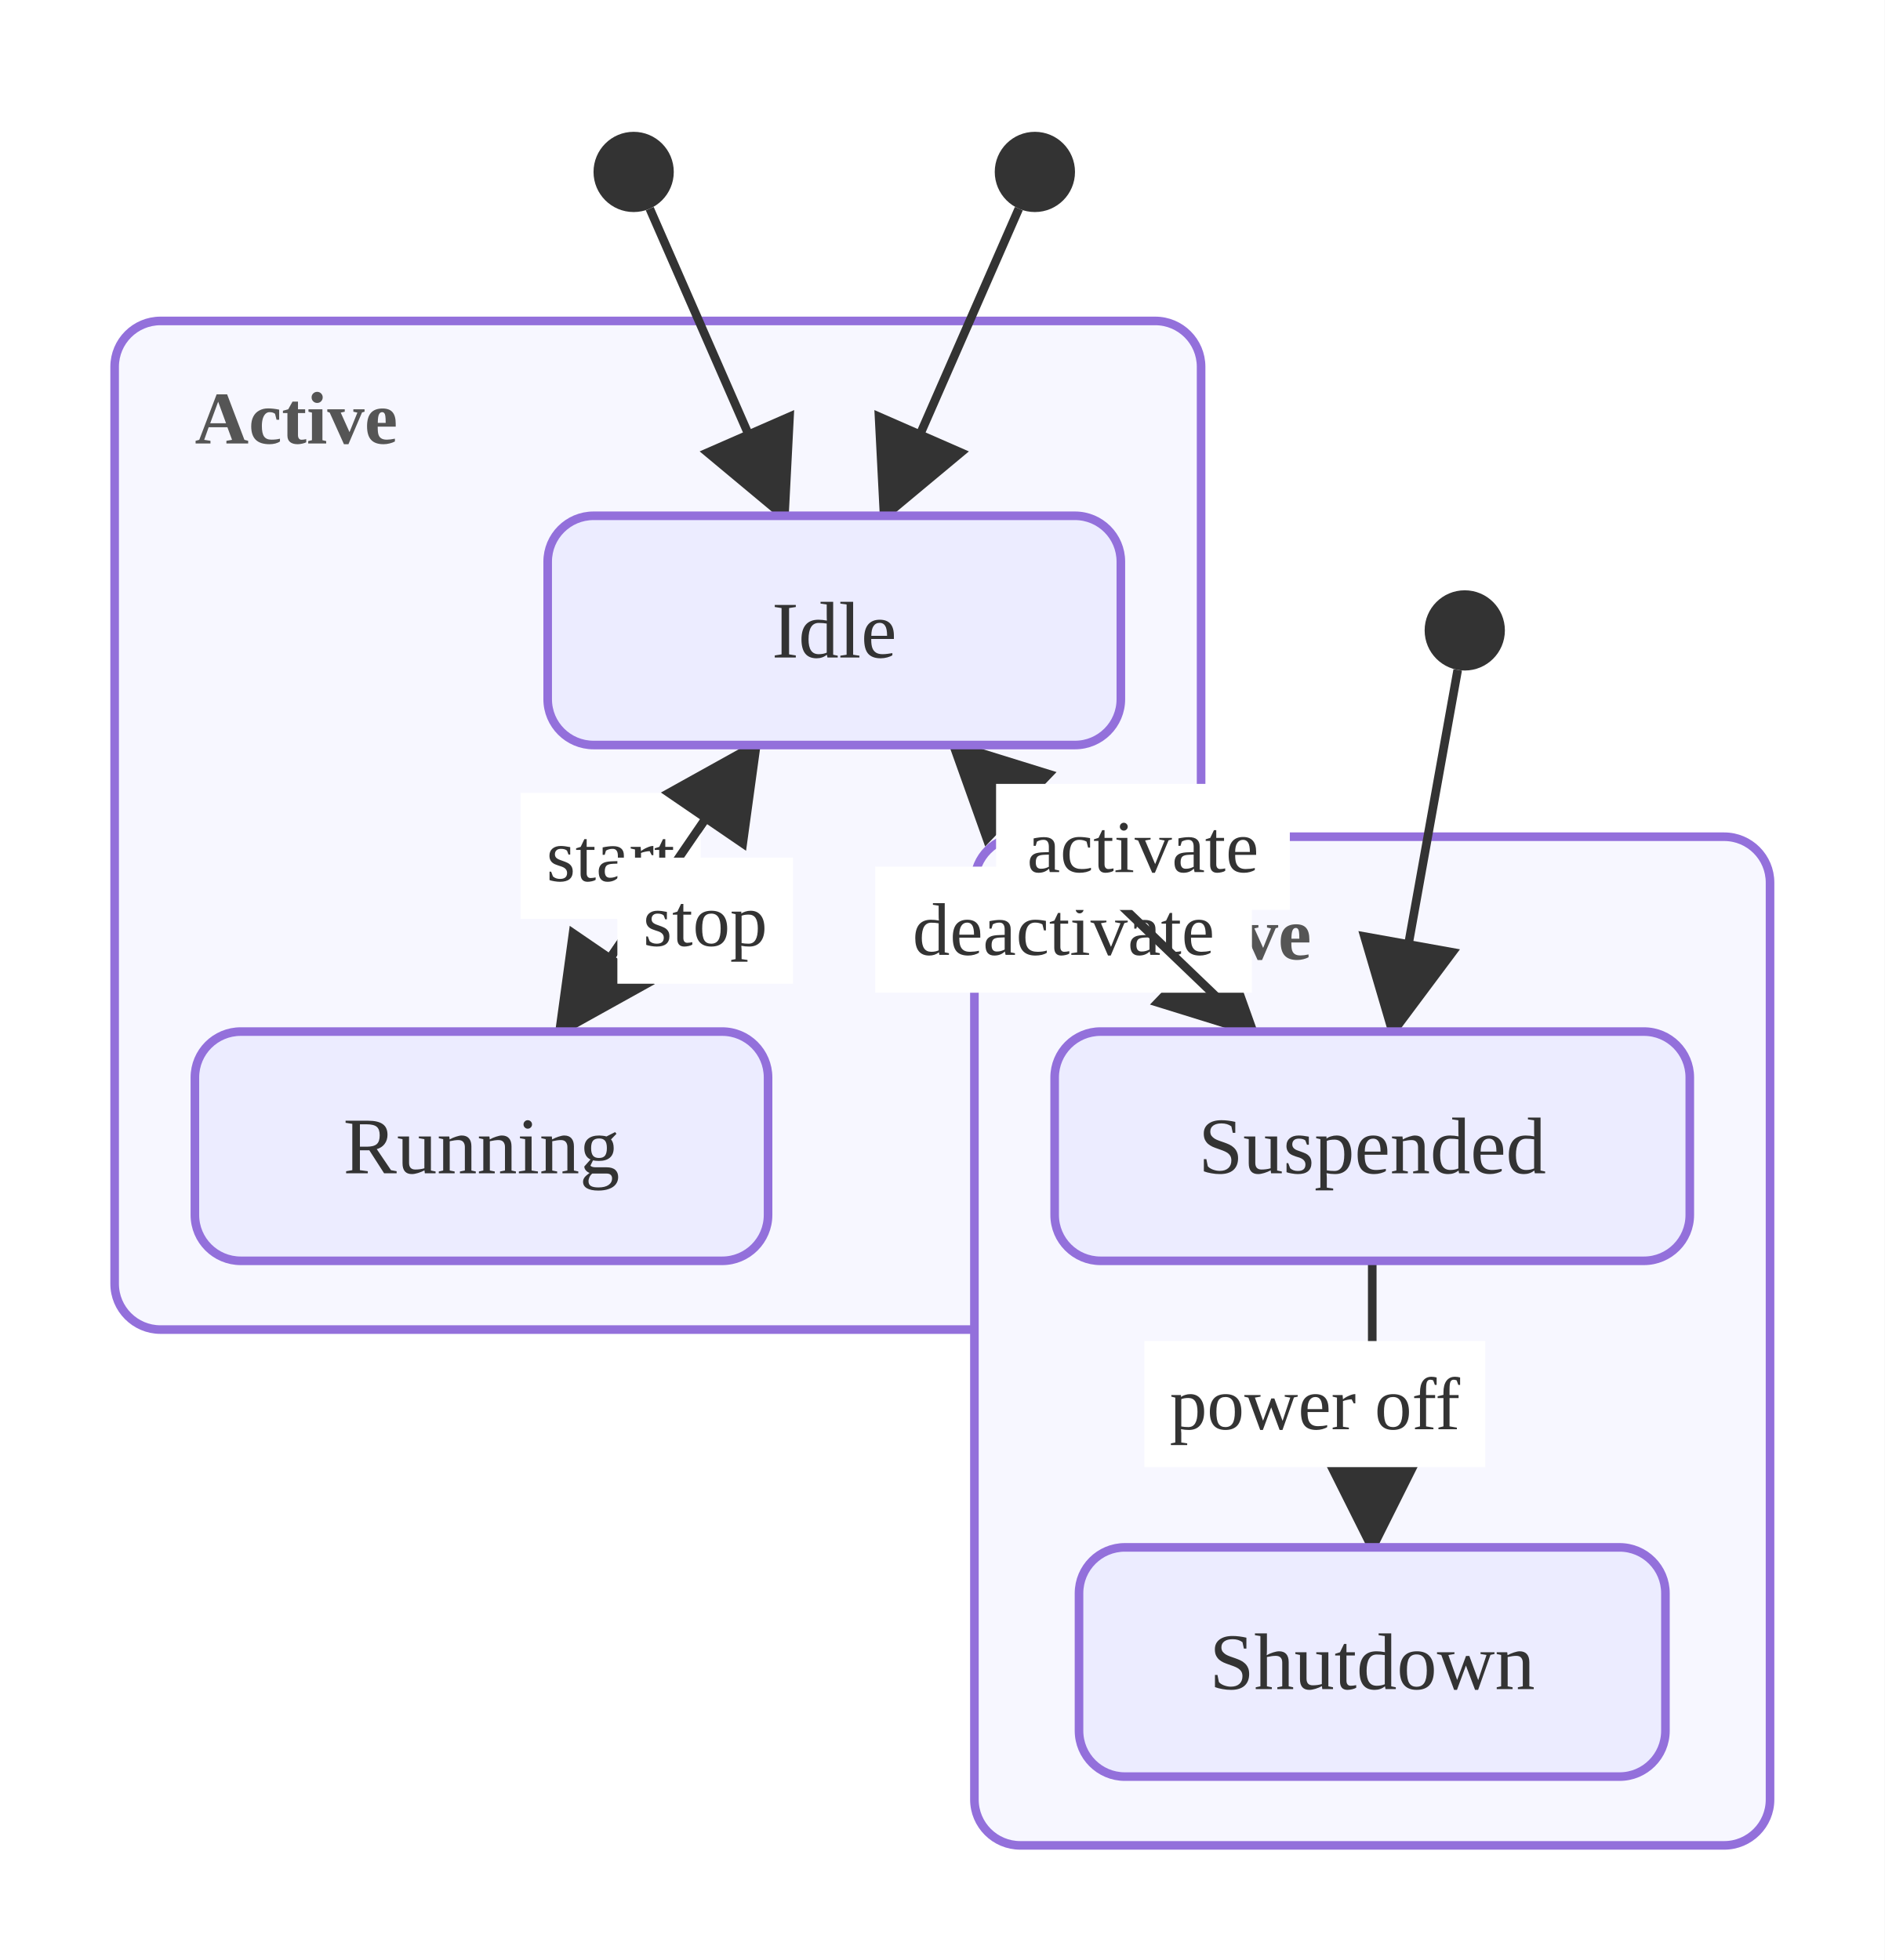
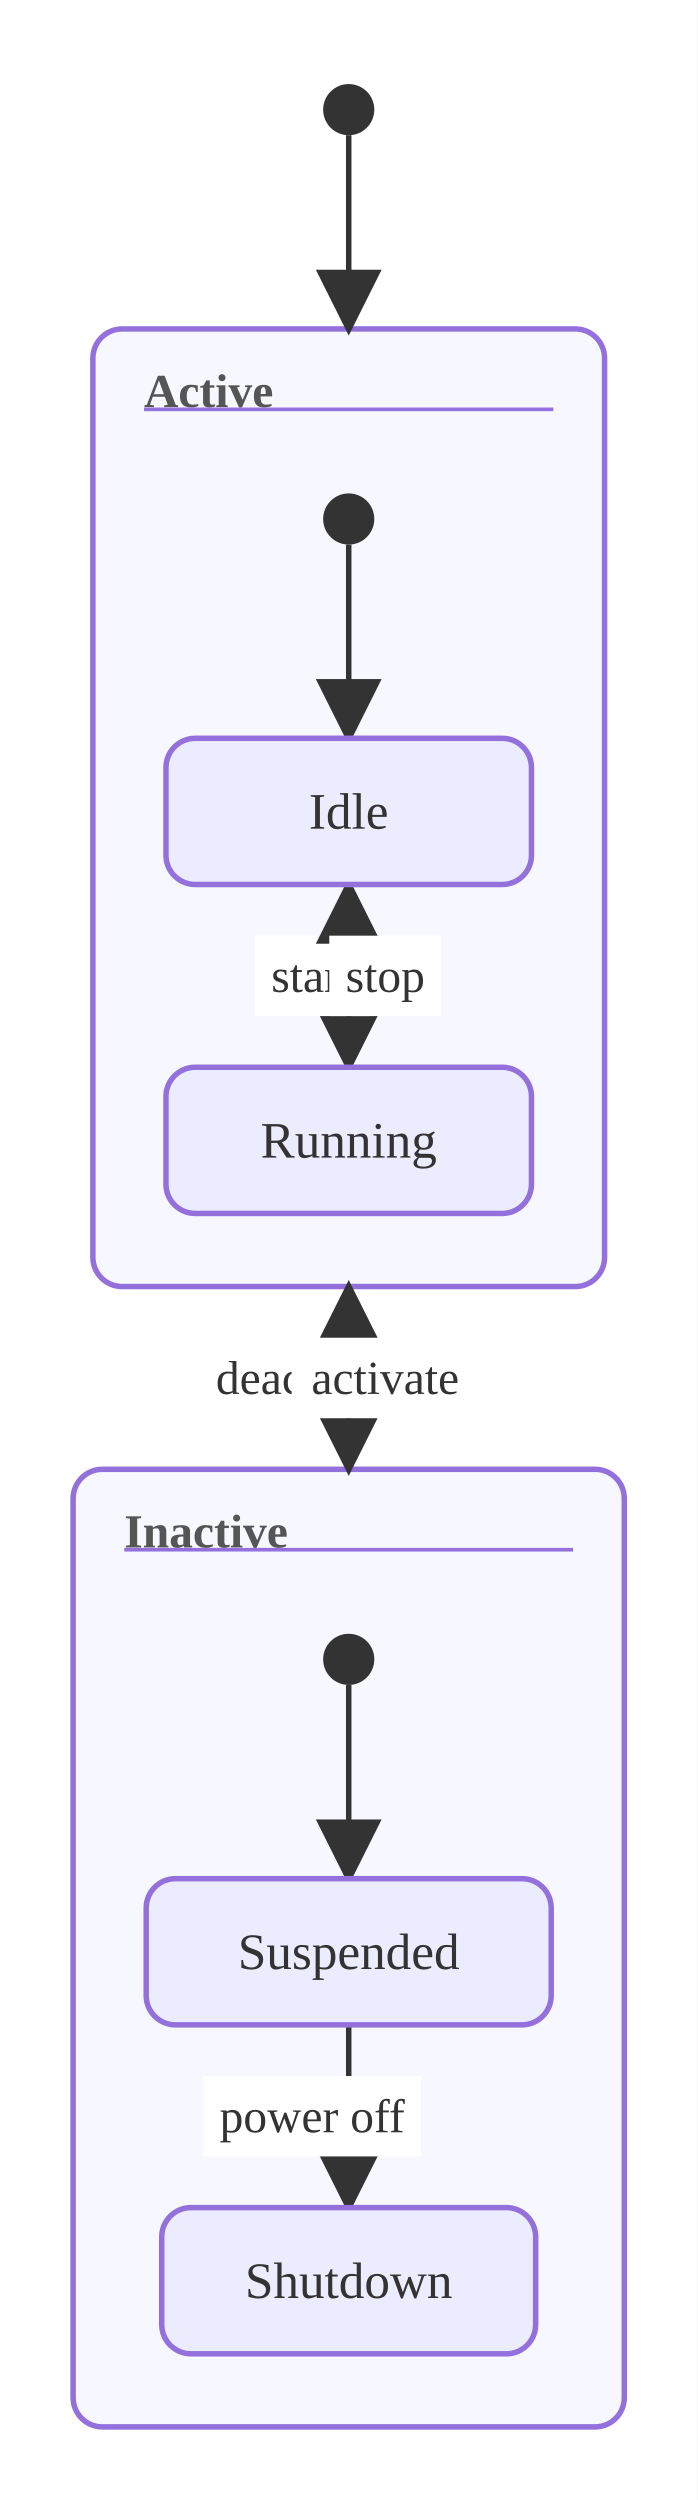
- <svg xmlns="http://www.w3.org/2000/svg" viewBox="-14.00 0.00 328.81 342.00">
+ <svg xmlns="http://www.w3.org/2000/svg" viewBox="0.00 0.00 190.81 684.00">
  <defs>
    <marker id="state-arrow" viewBox="0 0 10 10" refX="9.00" refY="5.00" markerWidth="12.00" markerHeight="12.00" orient="auto">
      <polygon points="0,0 10,5 0,10" style="fill:#333" />
    </marker>
  </defs>
-   <rect x="-14.00" y="0.00" width="328.81" height="342.00" style="fill:#fff;stroke:none" />
-   <rect x="6.00" y="56.00" width="189.55" height="176.00" rx="8.00" ry="8.00" style="fill:#f7f7ff;stroke:#9370DB;stroke-width:1.5" />
-   <text x="20.00" y="73.00" text-anchor="start" dominant-baseline="central" style="fill:#555;font-size:13px;font-weight:bold">Active</text>
-   <rect x="156.00" y="146.00" width="138.81" height="176.00" rx="8.00" ry="8.00" style="fill:#f7f7ff;stroke:#9370DB;stroke-width:1.5" />
-   <text x="170.00" y="163.00" text-anchor="start" dominant-baseline="central" style="fill:#555;font-size:13px;font-weight:bold">Inactive</text>
-   <line x1="117.88" y1="130.00" x2="83.68" y2="180.00" style="stroke:#333;stroke-width:1.5;fill:none" marker-end="url(#state-arrow)" />
-   <rect x="76.82" y="138.35" width="31.41" height="22.00" style="fill:#fff;stroke:none" />
-   <text x="92.52" y="149.35" text-anchor="middle" dominant-baseline="central" style="fill:#333;font-size:13px">start</text>
-   <line x1="152.41" y1="130.00" x2="204.55" y2="180.00" style="stroke:#333;stroke-width:1.5;fill:none" marker-end="url(#state-arrow)" />
-   <rect x="138.70" y="151.22" width="65.72" height="22.00" style="fill:#fff;stroke:none" />
-   <text x="171.56" y="162.22" text-anchor="middle" dominant-baseline="central" style="fill:#333;font-size:13px">deactivate</text>
-   <line x1="83.68" y1="180.00" x2="117.88" y2="130.00" style="stroke:#333;stroke-width:1.5;fill:none" marker-end="url(#state-arrow)" />
-   <rect x="93.71" y="149.65" width="30.64" height="22.00" style="fill:#fff;stroke:none" />
-   <text x="109.03" y="160.65" text-anchor="middle" dominant-baseline="central" style="fill:#333;font-size:13px">stop</text>
-   <line x1="204.55" y1="180.00" x2="152.41" y2="130.00" style="stroke:#333;stroke-width:1.5;fill:none" marker-end="url(#state-arrow)" />
-   <rect x="159.78" y="136.78" width="51.25" height="22.00" style="fill:#fff;stroke:none" />
-   <text x="185.40" y="147.78" text-anchor="middle" dominant-baseline="central" style="fill:#333;font-size:13px">activate</text>
-   <line x1="225.41" y1="220.00" x2="225.41" y2="270.00" style="stroke:#333;stroke-width:1.5;fill:none" marker-end="url(#state-arrow)" />
-   <rect x="185.66" y="234.00" width="59.48" height="22.00" style="fill:#fff;stroke:none" />
-   <text x="215.41" y="245.00" text-anchor="middle" dominant-baseline="central" style="fill:#333;font-size:13px">power off</text>
-   <line x1="99.36" y1="36.41" x2="122.80" y2="90.00" style="stroke:#333;stroke-width:1.5;fill:none" marker-end="url(#state-arrow)" />
-   <line x1="163.75" y1="36.41" x2="140.30" y2="90.00" style="stroke:#333;stroke-width:1.5;fill:none" marker-end="url(#state-arrow)" />
-   <line x1="240.32" y1="116.89" x2="228.99" y2="180.00" style="stroke:#333;stroke-width:1.5;fill:none" marker-end="url(#state-arrow)" />
-   <rect x="81.55" y="90.00" width="100.00" height="40.00" rx="8.00" ry="8.00" style="fill:#ECECFF;stroke:#9370DB;stroke-width:1.5" />
-   <text x="131.55" y="110.00" text-anchor="middle" dominant-baseline="central" style="fill:#333;font-size:14px">Idle</text>
-   <rect x="20.00" y="180.00" width="100.00" height="40.00" rx="8.00" ry="8.00" style="fill:#ECECFF;stroke:#9370DB;stroke-width:1.5" />
-   <text x="70.00" y="200.00" text-anchor="middle" dominant-baseline="central" style="fill:#333;font-size:14px">Running</text>
-   <rect x="170.00" y="180.00" width="110.81" height="40.00" rx="8.00" ry="8.00" style="fill:#ECECFF;stroke:#9370DB;stroke-width:1.5" />
-   <text x="225.41" y="200.00" text-anchor="middle" dominant-baseline="central" style="fill:#333;font-size:14px">Suspended</text>
-   <rect x="174.25" y="270.00" width="102.31" height="40.00" rx="8.00" ry="8.00" style="fill:#ECECFF;stroke:#9370DB;stroke-width:1.5" />
-   <text x="225.41" y="290.00" text-anchor="middle" dominant-baseline="central" style="fill:#333;font-size:14px">Shutdown</text>
-   <circle cx="96.55" cy="30.00" r="7.00" style="fill:#333;stroke:none" />
-   <circle cx="166.55" cy="30.00" r="7.00" style="fill:#333;stroke:none" />
-   <circle cx="241.55" cy="110.00" r="7.00" style="fill:#333;stroke:none" />
+   <rect x="0.00" y="0.00" width="190.81" height="684.00" style="fill:#fff;stroke:none" />
+   <rect x="25.41" y="90.00" width="140.00" height="262.00" rx="8.00" ry="8.00" style="fill:#f7f7ff;stroke:#9370DB;stroke-width:1.5" />
+   <text x="39.41" y="107.00" text-anchor="start" dominant-baseline="central" style="fill:#555;font-size:13px;font-weight:bold">Active</text>
+   <line x1="39.41" y1="112.00" x2="151.41" y2="112.00" style="stroke:#9370DB;stroke-width:1" />
+   <rect x="20.00" y="402.00" width="150.81" height="262.00" rx="8.00" ry="8.00" style="fill:#f7f7ff;stroke:#9370DB;stroke-width:1.5" />
+   <text x="34.00" y="419.00" text-anchor="start" dominant-baseline="central" style="fill:#555;font-size:13px;font-weight:bold">Inactive</text>
+   <line x1="34.00" y1="424.00" x2="156.81" y2="424.00" style="stroke:#9370DB;stroke-width:1" />
+   <line x1="95.41" y1="352.00" x2="95.41" y2="402.00" style="stroke:#333;stroke-width:1.5;fill:none" marker-end="url(#state-arrow)" />
+   <rect x="52.55" y="366.00" width="65.72" height="22.00" style="fill:#fff;stroke:none" />
+   <text x="85.41" y="377.00" text-anchor="middle" dominant-baseline="central" style="fill:#333;font-size:13px">deactivate</text>
+   <line x1="95.41" y1="242.00" x2="95.41" y2="292.00" style="stroke:#333;stroke-width:1.5;fill:none" marker-end="url(#state-arrow)" />
+   <rect x="69.70" y="256.00" width="31.41" height="22.00" style="fill:#fff;stroke:none" />
+   <text x="85.41" y="267.00" text-anchor="middle" dominant-baseline="central" style="fill:#333;font-size:13px">start</text>
+   <line x1="95.41" y1="402.00" x2="95.41" y2="352.00" style="stroke:#333;stroke-width:1.5;fill:none" marker-end="url(#state-arrow)" />
+   <rect x="79.78" y="366.00" width="51.25" height="22.00" style="fill:#fff;stroke:none" />
+   <text x="105.41" y="377.00" text-anchor="middle" dominant-baseline="central" style="fill:#333;font-size:13px">activate</text>
+   <line x1="95.41" y1="292.00" x2="95.41" y2="242.00" style="stroke:#333;stroke-width:1.5;fill:none" marker-end="url(#state-arrow)" />
+   <rect x="90.09" y="256.00" width="30.64" height="22.00" style="fill:#fff;stroke:none" />
+   <text x="105.41" y="267.00" text-anchor="middle" dominant-baseline="central" style="fill:#333;font-size:13px">stop</text>
+   <line x1="95.41" y1="554.00" x2="95.41" y2="604.00" style="stroke:#333;stroke-width:1.5;fill:none" marker-end="url(#state-arrow)" />
+   <rect x="55.66" y="568.00" width="59.48" height="22.00" style="fill:#fff;stroke:none" />
+   <text x="85.41" y="579.00" text-anchor="middle" dominant-baseline="central" style="fill:#333;font-size:13px">power off</text>
+   <line x1="95.41" y1="149.00" x2="95.41" y2="202.00" style="stroke:#333;stroke-width:1.5;fill:none" marker-end="url(#state-arrow)" />
+   <line x1="95.41" y1="461.00" x2="95.41" y2="514.00" style="stroke:#333;stroke-width:1.5;fill:none" marker-end="url(#state-arrow)" />
+   <line x1="95.41" y1="37.00" x2="95.41" y2="90.00" style="stroke:#333;stroke-width:1.5;fill:none" marker-end="url(#state-arrow)" />
+   <rect x="45.41" y="202.00" width="100.00" height="40.00" rx="8.00" ry="8.00" style="fill:#ECECFF;stroke:#9370DB;stroke-width:1.5" />
+   <text x="95.41" y="222.00" text-anchor="middle" dominant-baseline="central" style="fill:#333;font-size:14px">Idle</text>
+   <rect x="45.41" y="292.00" width="100.00" height="40.00" rx="8.00" ry="8.00" style="fill:#ECECFF;stroke:#9370DB;stroke-width:1.5" />
+   <text x="95.41" y="312.00" text-anchor="middle" dominant-baseline="central" style="fill:#333;font-size:14px">Running</text>
+   <rect x="40.00" y="514.00" width="110.81" height="40.00" rx="8.00" ry="8.00" style="fill:#ECECFF;stroke:#9370DB;stroke-width:1.5" />
+   <text x="95.41" y="534.00" text-anchor="middle" dominant-baseline="central" style="fill:#333;font-size:14px">Suspended</text>
+   <rect x="44.25" y="604.00" width="102.31" height="40.00" rx="8.00" ry="8.00" style="fill:#ECECFF;stroke:#9370DB;stroke-width:1.5" />
+   <text x="95.41" y="624.00" text-anchor="middle" dominant-baseline="central" style="fill:#333;font-size:14px">Shutdown</text>
+   <circle cx="95.41" cy="142.00" r="7.00" style="fill:#333;stroke:none" />
+   <circle cx="95.41" cy="454.00" r="7.00" style="fill:#333;stroke:none" />
+   <circle cx="95.41" cy="30.00" r="7.00" style="fill:#333;stroke:none" />
</svg>
